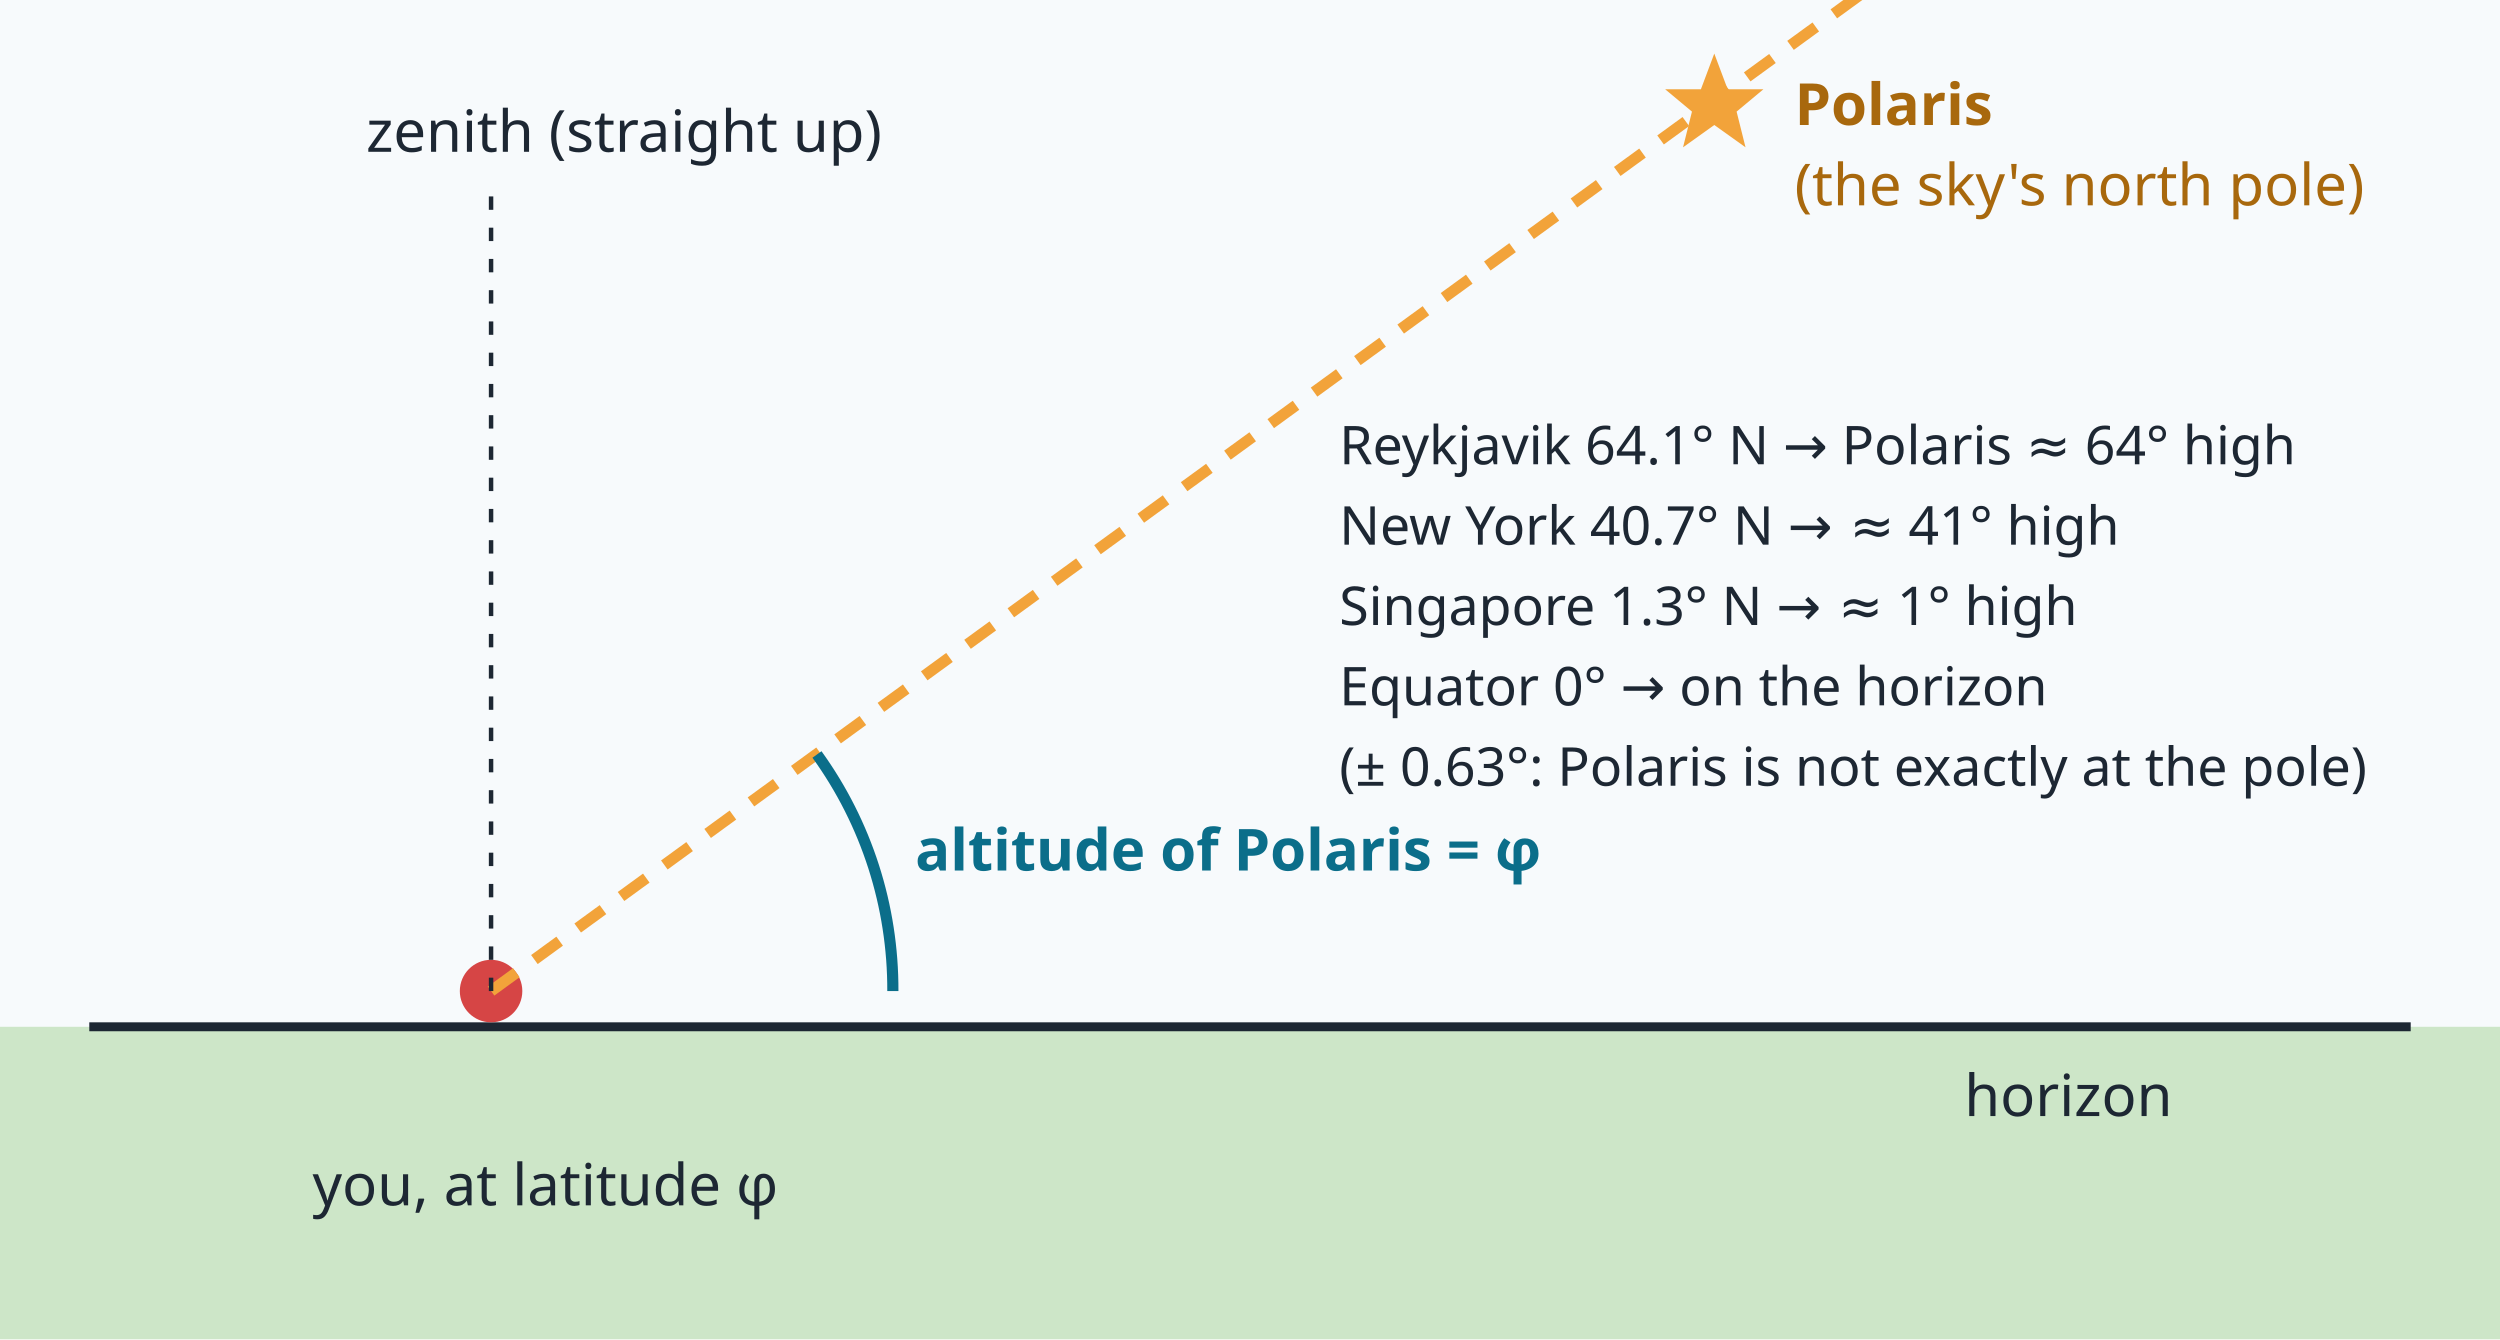
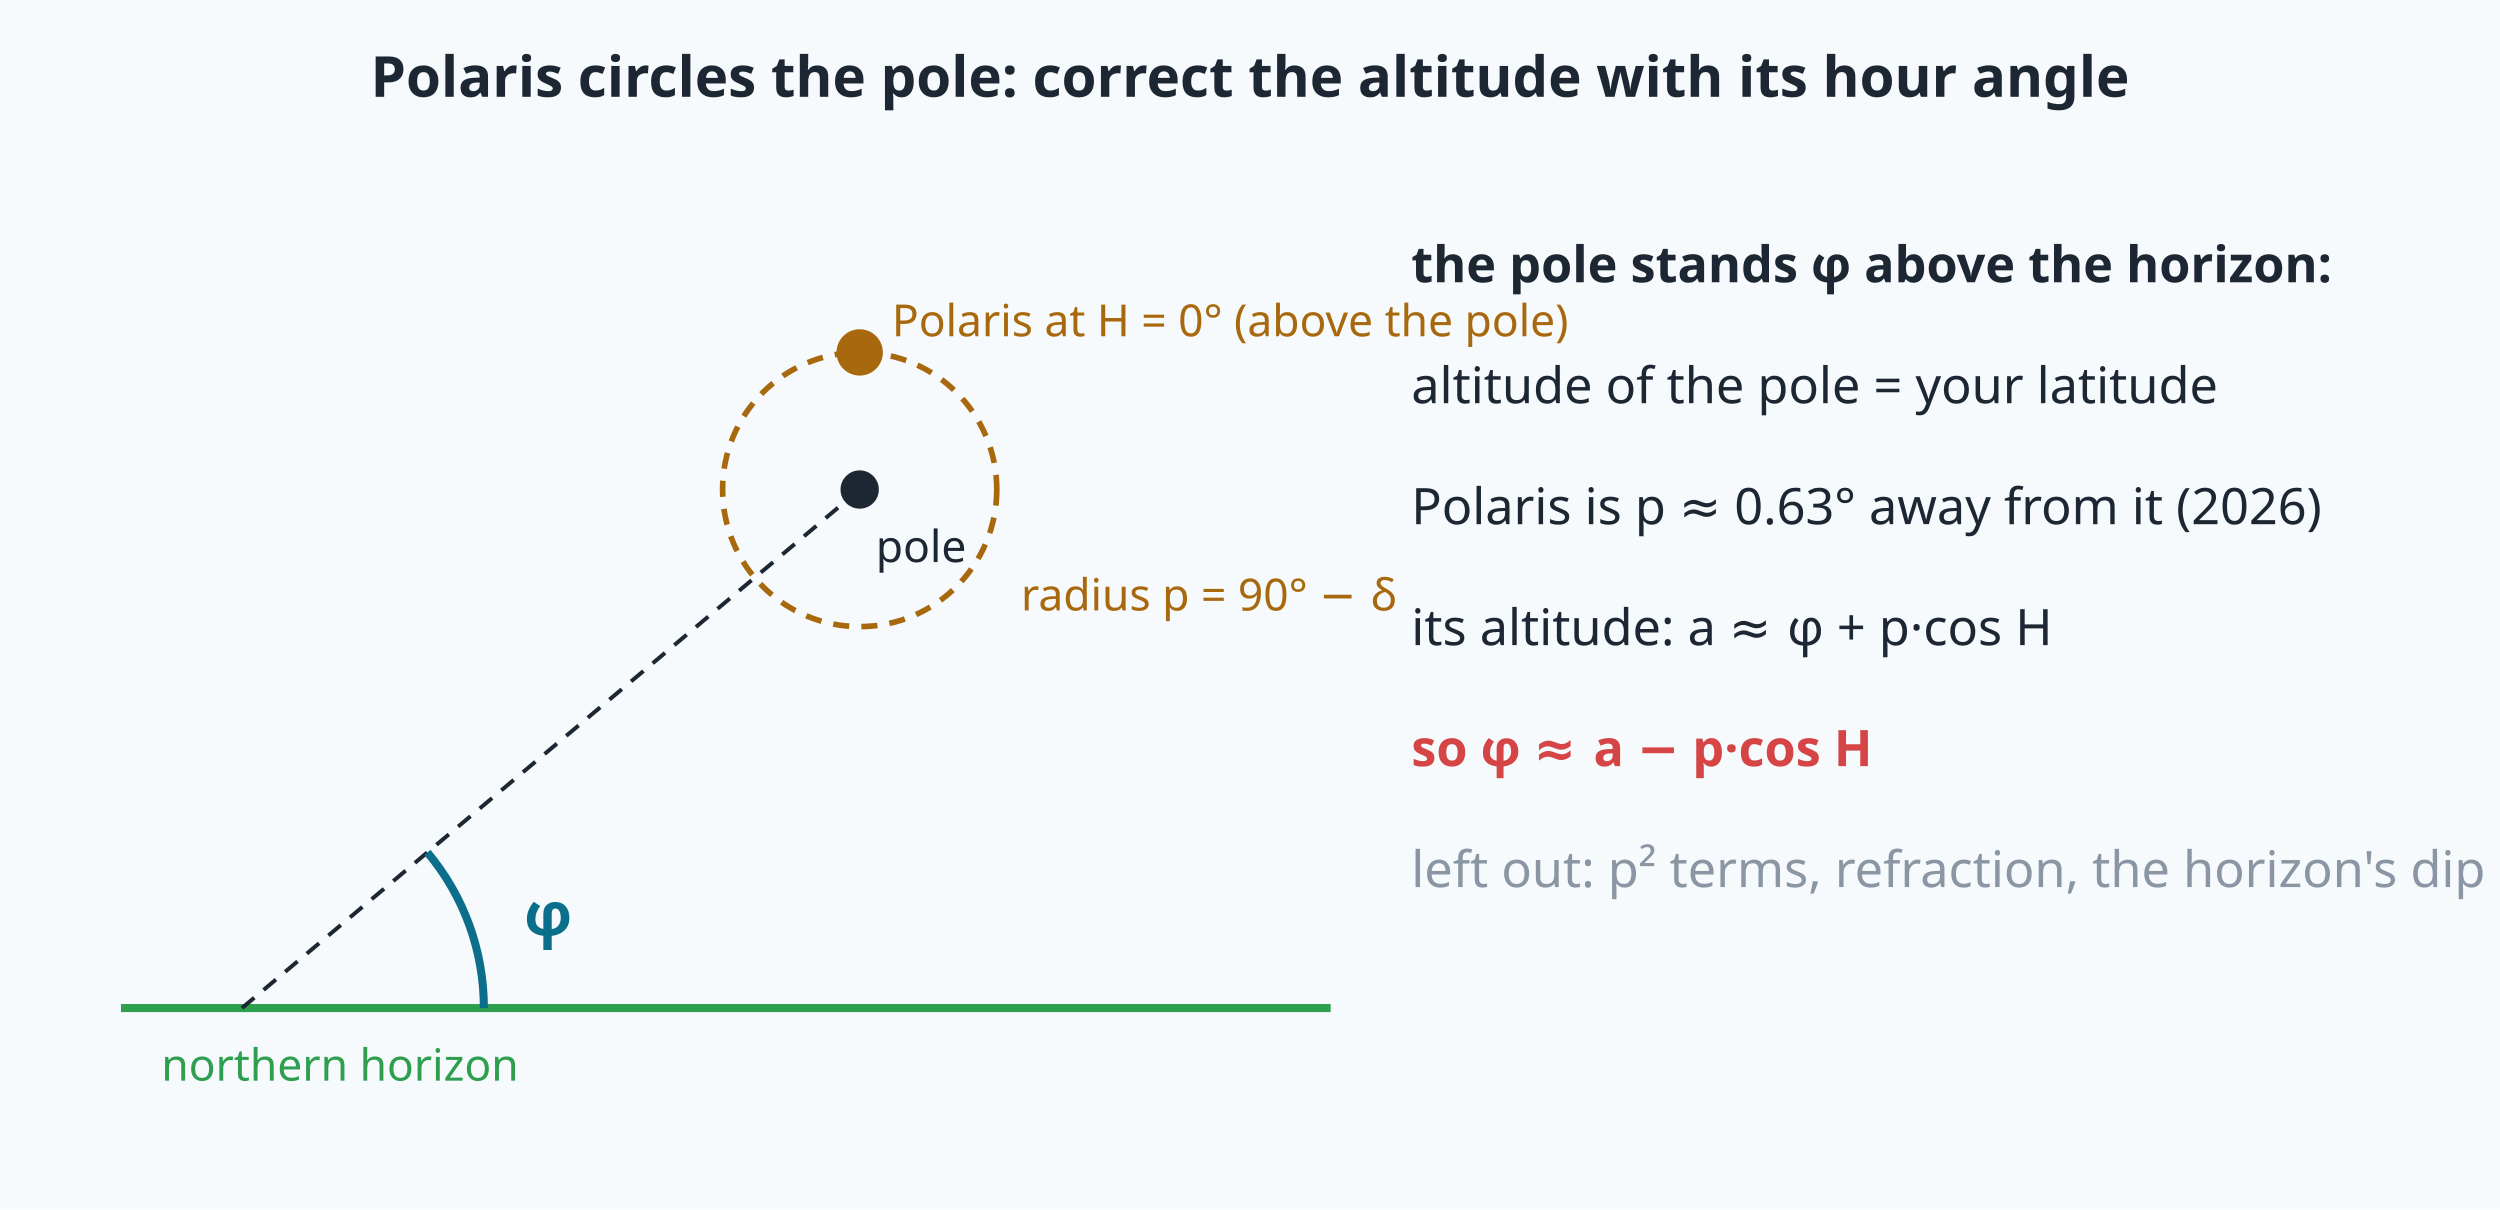
- <svg xmlns="http://www.w3.org/2000/svg" viewBox="0 0 560 300" font-family="sans-serif" font-size="13">
-   <rect width="560" height="300" fill="#f7fafc" />
-   <rect x="0" y="230" width="560" height="70" fill="#cde6c8" />
-   <line x1="20" y1="230" x2="540" y2="230" stroke="#1d2733" stroke-width="2" />
-   <text x="440" y="250" fill="#1d2733">horizon</text>
-   <circle cx="110" cy="222" r="7" fill="#d64545" />
-   <text x="70" y="270" fill="#1d2733">you, at latitude φ</text>
-   <line x1="110" y1="222" x2="470" y2="-40" stroke="#f2a33a" stroke-width="2.5" stroke-dasharray="7 5" />
-   <g transform="translate(384,23)">
-     <polygon points="0,-11 3,-3 11,-3 5,2 7,10 0,5 -7,10 -5,2 -11,-3 -3,-3" fill="#f2a33a" />
-   </g>
-   <text x="402" y="28" fill="#a8680d" font-weight="bold">Polaris</text>
-   <text x="402" y="46" fill="#a8680d">(the sky's north pole)</text>
-   <path d="M 200 222 A 90 90 0 0 0 183 169" fill="none" stroke="#0b6e8a" stroke-width="2.5" />
-   <text x="205" y="195" fill="#0b6e8a" font-weight="bold">altitude of Polaris = φ</text>
-   <line x1="110" y1="222" x2="110" y2="40" stroke="#1d2733" stroke-dasharray="3 4" />
-   <text x="82" y="34" fill="#1d2733">zenith (straight up)</text>
-   <text x="300" y="104" fill="#1d2733" font-size="12">Reykjavik 64.1° N → Polaris ≈ 64° high</text>
-   <text x="300" y="122" fill="#1d2733" font-size="12">New York 40.7° N → ≈ 41° high</text>
-   <text x="300" y="140" fill="#1d2733" font-size="12">Singapore 1.3° N → ≈ 1° high</text>
-   <text x="300" y="158" fill="#1d2733" font-size="12">Equator 0° → on the horizon</text>
-   <text x="300" y="176" fill="#1d2733" font-size="12">(± 0.63°: Polaris is not exactly at the pole)</text>
+ <svg xmlns="http://www.w3.org/2000/svg" viewBox="0 0 620 300" font-family="sans-serif" font-size="13">
+   <rect width="620" height="300" fill="#f7fafc" />
+   <defs>
+     <marker id="mi" viewBox="0 0 10 10" refX="8" refY="5" markerWidth="7" markerHeight="7" orient="auto-start-reverse">
+       <path d="M0 0L10 5L0 10z" fill="#1d2733" />
+     </marker>
+     <marker id="mr" viewBox="0 0 10 10" refX="8" refY="5" markerWidth="7" markerHeight="7" orient="auto-start-reverse">
+       <path d="M0 0L10 5L0 10z" fill="#d64545" />
+     </marker>
+     <marker id="mb" viewBox="0 0 10 10" refX="8" refY="5" markerWidth="7" markerHeight="7" orient="auto-start-reverse">
+       <path d="M0 0L10 5L0 10z" fill="#0b6e8a" />
+     </marker>
+     <marker id="mo" viewBox="0 0 10 10" refX="8" refY="5" markerWidth="7" markerHeight="7" orient="auto-start-reverse">
+       <path d="M0 0L10 5L0 10z" fill="#a8680d" />
+     </marker>
+     <marker id="mg" viewBox="0 0 10 10" refX="8" refY="5" markerWidth="7" markerHeight="7" orient="auto-start-reverse">
+       <path d="M0 0L10 5L0 10z" fill="#8a96a3" />
+     </marker>
+     <marker id="mn" viewBox="0 0 10 10" refX="8" refY="5" markerWidth="7" markerHeight="7" orient="auto-start-reverse">
+       <path d="M0 0L10 5L0 10z" fill="#2e9e4f" />
+     </marker>
+   </defs>
+   <text x="310.0" y="24.0" text-anchor="middle" font-size="14" fill="#1d2733" font-weight="bold">Polaris circles the pole: correct the altitude with its hour angle</text>
+   <line x1="30.0" y1="250.0" x2="330.0" y2="250.0" stroke="#2e9e4f" stroke-width="2.0" />
+   <text x="40.0" y="268.0" text-anchor="start" font-size="11" fill="#2e9e4f" font-weight="normal">northern horizon</text>
+   <line x1="60.0" y1="250.0" x2="213.2" y2="121.4" stroke="#1d2733" stroke-width="1.0" stroke-dasharray="4 3" />
+   <path d="M120,250 A60,60 0 0 0 106.0,211.4" stroke="#0b6e8a" fill="none" stroke-width="2" />
+   <text x="130.0" y="232.0" text-anchor="start" font-size="15" fill="#0b6e8a" font-weight="bold">φ</text>
+   <circle cx="213.2" cy="121.4" r="4.0" stroke="#1d2733" fill="#1d2733" stroke-width="1.5" />
+   <text x="217.2" y="139.4" text-anchor="start" font-size="11" fill="#1d2733" font-weight="normal">pole</text>
+   <circle cx="213.2" cy="121.4" r="34.0" stroke="#a8680d" fill="none" stroke-width="1.4" stroke-dasharray="4 3" />
+   <circle cx="213.2" cy="87.4" r="5.0" stroke="#a8680d" fill="#a8680d" stroke-width="1.5" />
+   <text x="221.2" y="83.4" text-anchor="start" font-size="11" fill="#a8680d" font-weight="normal">Polaris at H = 0° (above the pole)</text>
+   <text x="253.2" y="151.4" text-anchor="start" font-size="11" fill="#a8680d" font-weight="normal">radius p = 90° − δ</text>
+   <text x="350.0" y="70.0" text-anchor="start" font-size="12.5" fill="#1d2733" font-weight="bold">the pole stands φ above the horizon:</text>
+   <text x="350.0" y="100.0" text-anchor="start" font-size="12.5" fill="#1d2733" font-weight="normal">altitude of the pole = your latitude</text>
+   <text x="350.0" y="130.0" text-anchor="start" font-size="12.5" fill="#1d2733" font-weight="normal">Polaris is p ≈ 0.63° away from it (2026)</text>
+   <text x="350.0" y="160.0" text-anchor="start" font-size="12.5" fill="#1d2733" font-weight="normal">its altitude: a ≈ φ + p·cos H</text>
+   <text x="350.0" y="190.0" text-anchor="start" font-size="12.5" fill="#d64545" font-weight="bold">so  φ ≈ a − p·cos H</text>
+   <text x="350.0" y="220.0" text-anchor="start" font-size="12.5" fill="#8a96a3" font-weight="normal">left out: p² terms, refraction, the horizon's dip</text>
</svg>
